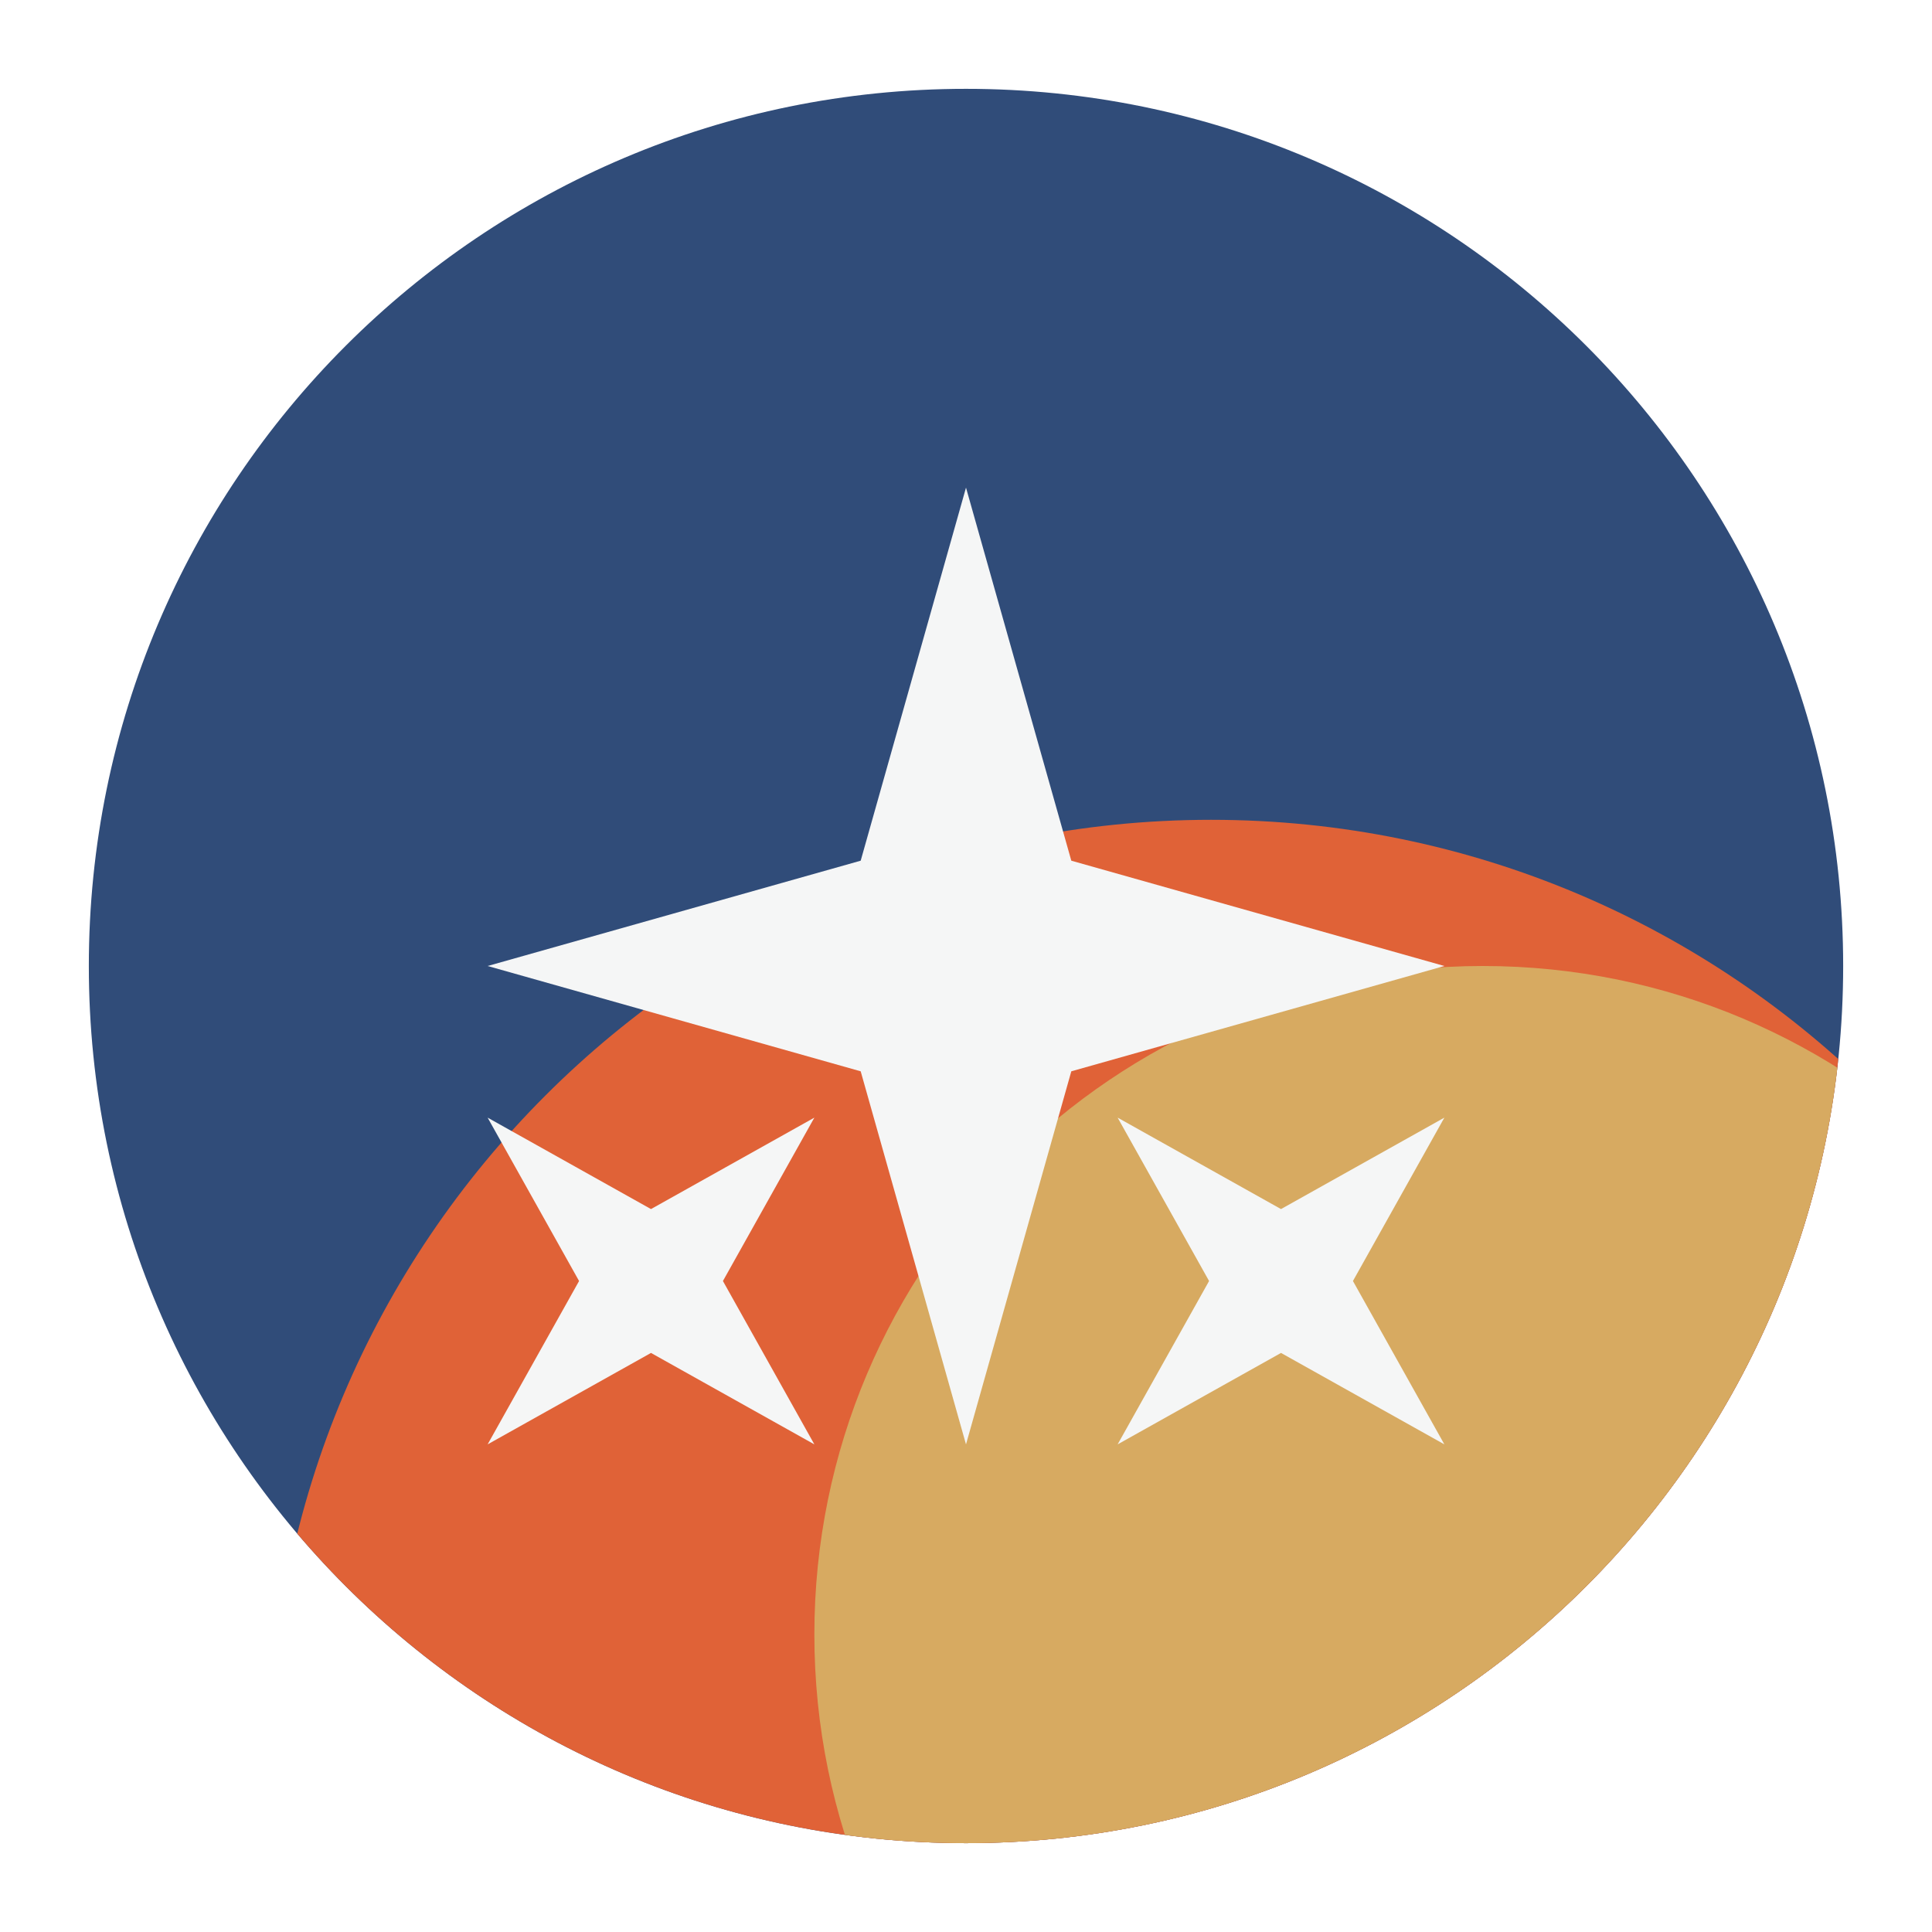
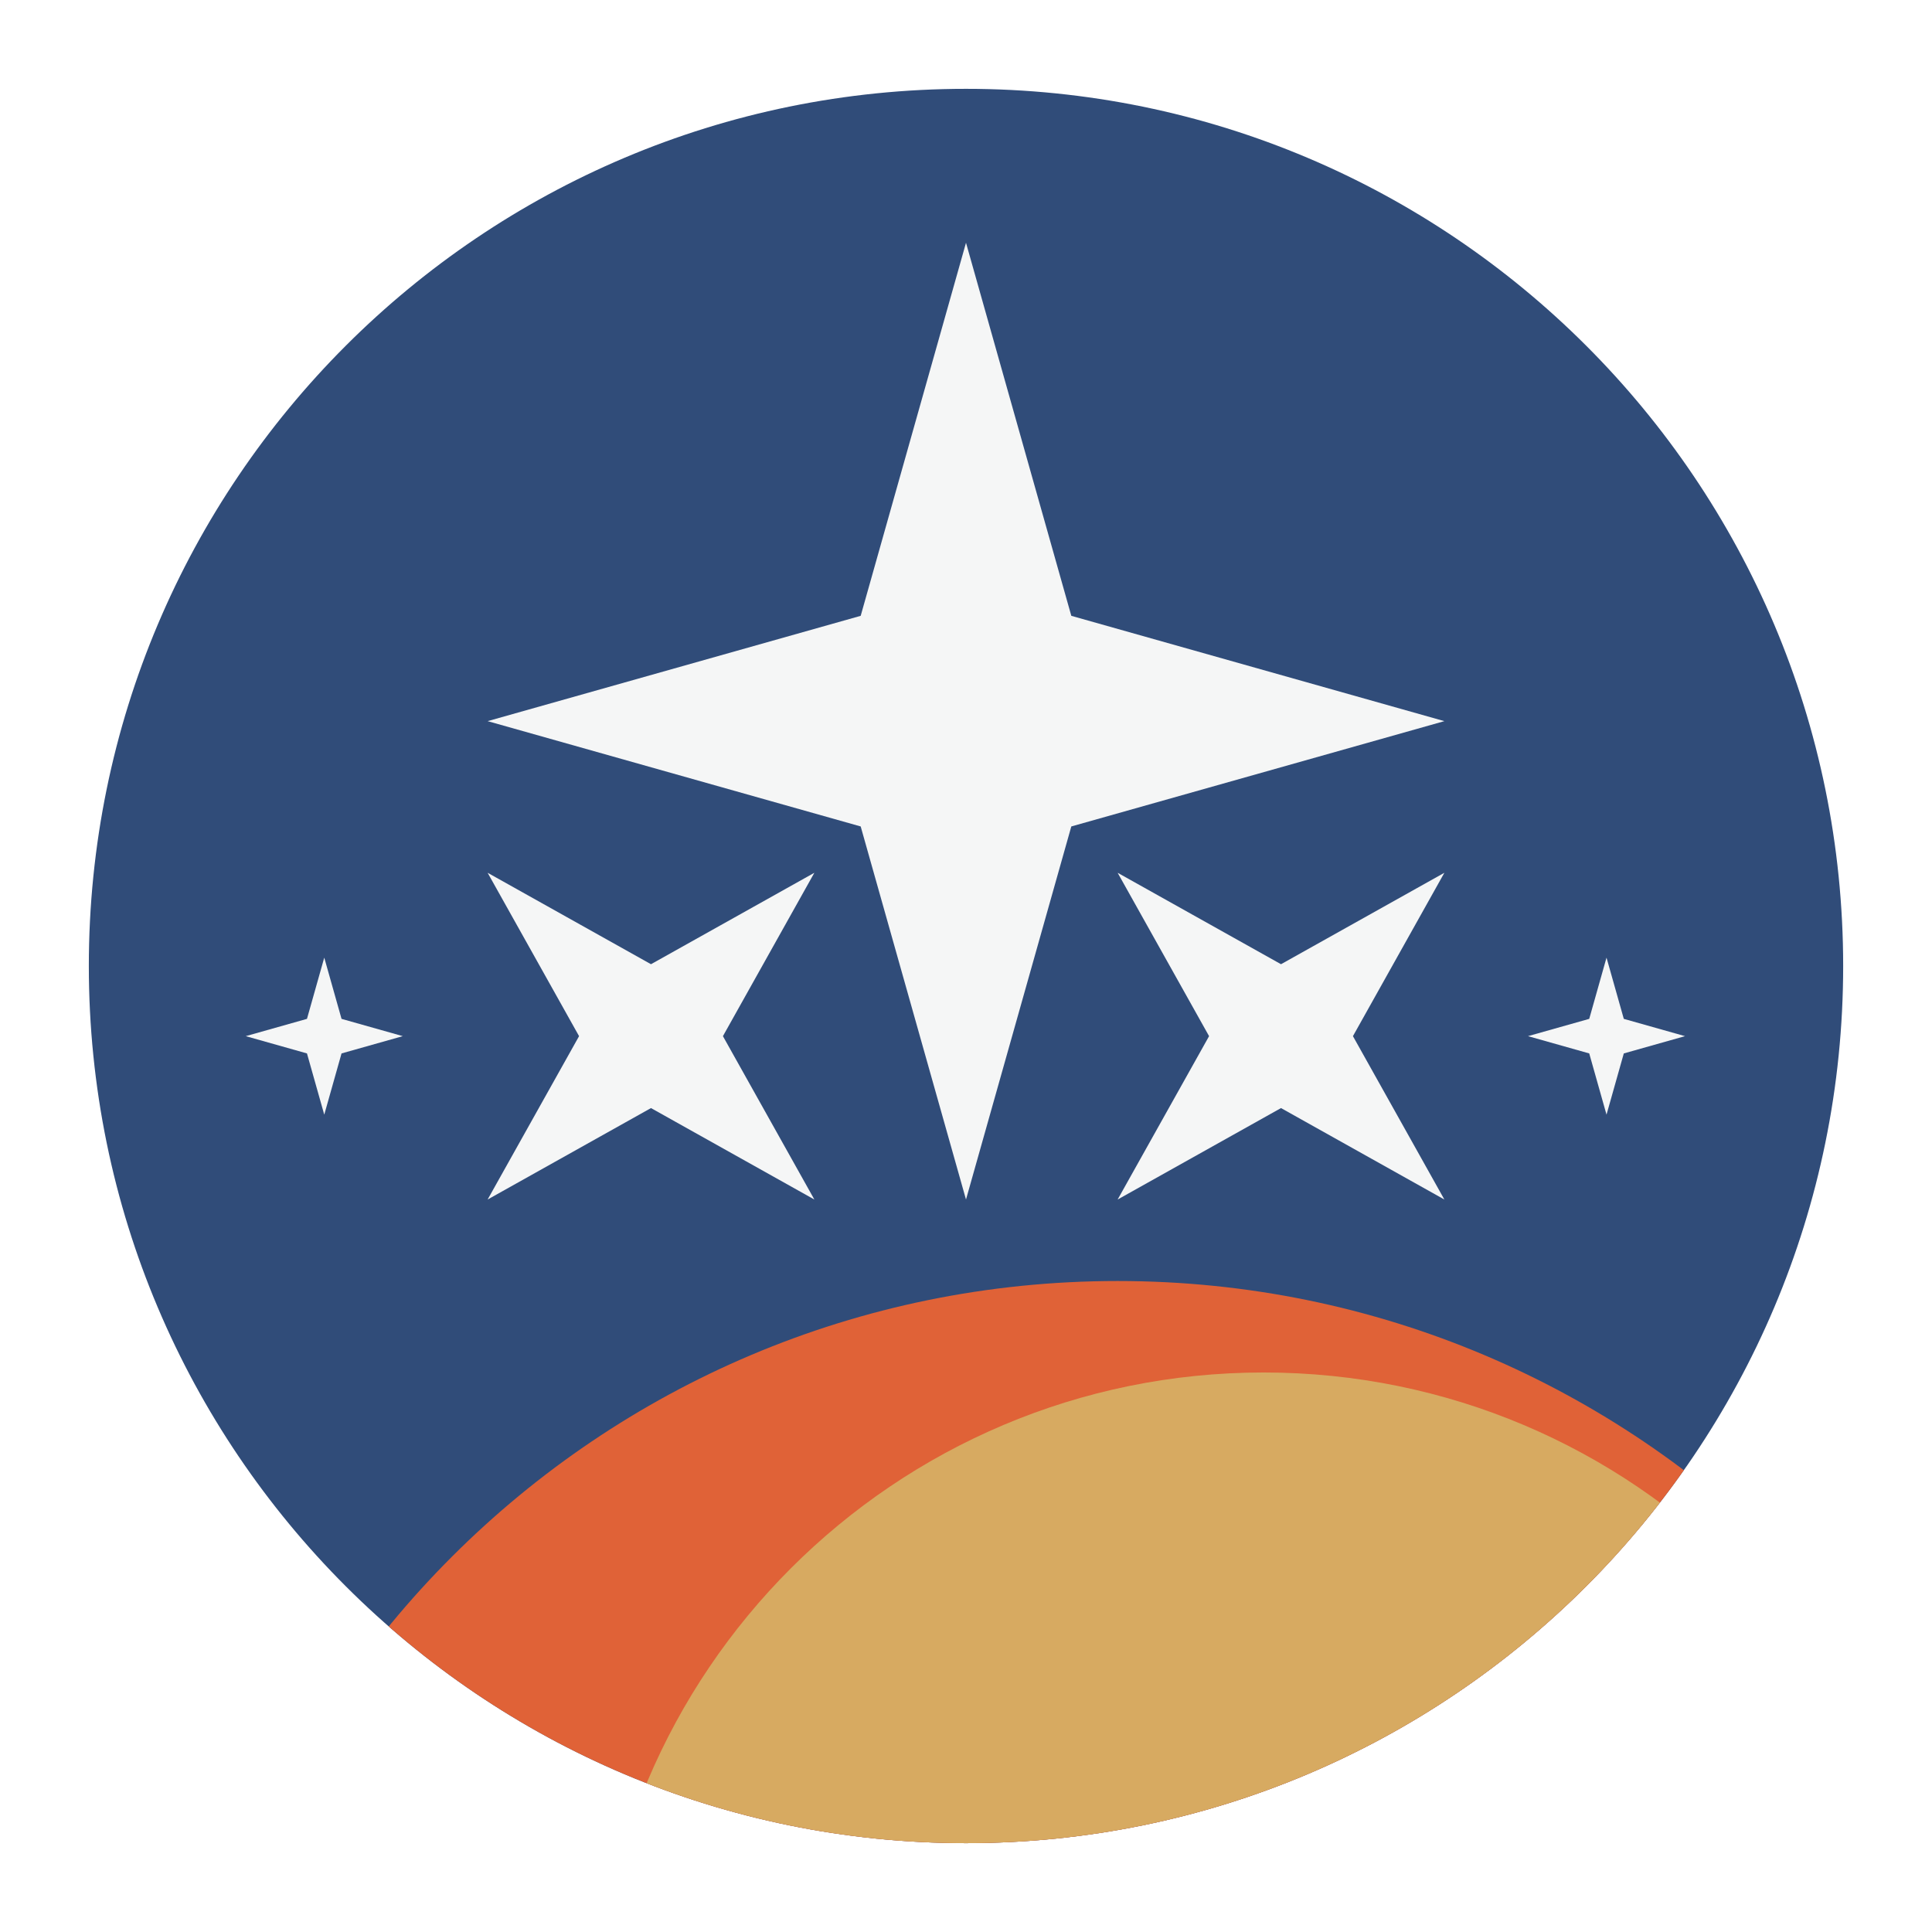
<svg xmlns="http://www.w3.org/2000/svg" xmlns:xlink="http://www.w3.org/1999/xlink" height="250.0px" stroke-miterlimit="10" style="fill-rule:nonzero;clip-rule:evenodd;stroke-linecap:round;stroke-linejoin:round;" version="1.1" viewBox="0 0 250 250" width="250.0px" xml:space="preserve">
  <defs>
    <path d="M11.495 125C11.495 62.313 62.313 11.495 125 11.495C187.687 11.495 238.505 62.313 238.505 125C238.505 187.687 187.687 238.505 125 238.505C62.313 238.505 11.495 187.687 11.495 125Z" id="Fill" />
  </defs>
  <g id="Layer-1">
    <g opacity="1">
      <use fill="#304c79" fill-rule="nonzero" opacity="1" stroke="none" xlink:href="#Fill" />
      <clipPath clip-rule="nonzero" id="ClipPath">
        <use xlink:href="#Fill" />
      </clipPath>
      <g clip-path="url(#ClipPath)">
-         <path d="M34.876 227.929C34.876 160.635 89.428 106.083 156.722 106.083C224.015 106.083 278.567 160.635 278.567 227.929C278.567 295.222 224.015 349.774 156.722 349.774C89.428 349.774 34.876 295.222 34.876 227.929Z" fill="#e06237" fill-rule="nonzero" opacity="1" stroke="none" />
-         <path d="M105.378 211.495C105.378 163.725 144.103 125 191.874 125C239.644 125 278.369 163.725 278.369 211.495C278.369 259.266 239.644 297.991 191.874 297.991C144.103 297.991 105.378 259.266 105.378 211.495Z" fill="#d7aa61" fill-rule="nonzero" opacity="1" stroke="none" />
+         <path d="M22.776 287.607C22.776 220.314 77.328 165.762 144.622 165.762C211.915 165.762 266.468 220.314 266.468 287.607C266.468 354.901 211.915 409.453 144.622 409.453C77.328 409.453 22.776 354.901 22.776 287.607Z" fill="#e06237" fill-rule="nonzero" opacity="1" stroke="none" />
+         <path d="M77.009 264.095C77.009 216.325 115.734 177.599 163.505 177.599C211.275 177.599 250 216.325 250 264.095C250 311.865 211.275 350.59 163.505 350.59C115.734 350.59 77.009 311.865 77.009 264.095Z" fill="#d7aa61" fill-rule="nonzero" opacity="1" stroke="none" />
      </g>
    </g>
-     <path d="M125 186.901L111.373 138.627L63.099 125L111.373 111.373L125 63.099L138.627 111.373L186.901 125L138.627 138.627L125 186.901Z" fill="#f5f6f6" fill-rule="nonzero" opacity="1" stroke="none" />
-     <path d="M105.378 186.901L84.238 175.069L63.099 186.901L74.931 165.762L63.099 144.622L84.238 156.454L105.378 144.622L93.546 165.762L105.378 186.901Z" fill="#f5f6f6" fill-rule="nonzero" opacity="1" stroke="none" />
-     <path d="M144.622 186.901L156.454 165.762L144.622 144.622L165.762 156.454L186.901 144.622L175.069 165.762L186.901 186.901L165.762 175.069L144.622 186.901Z" fill="#f5f6f6" fill-rule="nonzero" opacity="1" stroke="none" />
+     <path d="M125 155.217L111.373 106.942L63.099 93.315L111.373 79.688L125 31.414L138.627 79.688L186.901 93.315L138.627 106.942L125 155.217Z" fill="#f5f6f6" fill-rule="nonzero" opacity="1" stroke="none" />
+     <path d="M105.378 155.217L84.238 143.384L63.099 155.217L74.931 134.077L63.099 112.937L84.238 124.769L105.378 112.937L93.546 134.077L105.378 155.217Z" fill="#f5f6f6" fill-rule="nonzero" opacity="1" stroke="none" />
+     <path d="M41.959 144.236L39.722 136.313L31.8 134.077L39.722 131.841L41.959 123.918L44.195 131.841L52.118 134.077L44.195 136.313L41.959 144.236Z" fill="#f5f6f6" fill-rule="nonzero" opacity="1" stroke="none" />
+     <path d="M207.882 144.236L205.646 136.313L197.724 134.077L205.646 131.841L207.882 123.918L210.119 131.841L218.041 134.077L210.119 136.313L207.882 144.236Z" fill="#f5f6f6" fill-rule="nonzero" opacity="1" stroke="none" />
+     <path d="M144.622 155.217L156.454 134.077L144.622 112.937L165.762 124.769L186.901 112.937L175.069 134.077L186.901 155.217L165.762 143.384L144.622 155.217Z" fill="#f5f6f6" fill-rule="nonzero" opacity="1" stroke="none" />
  </g>
</svg>
